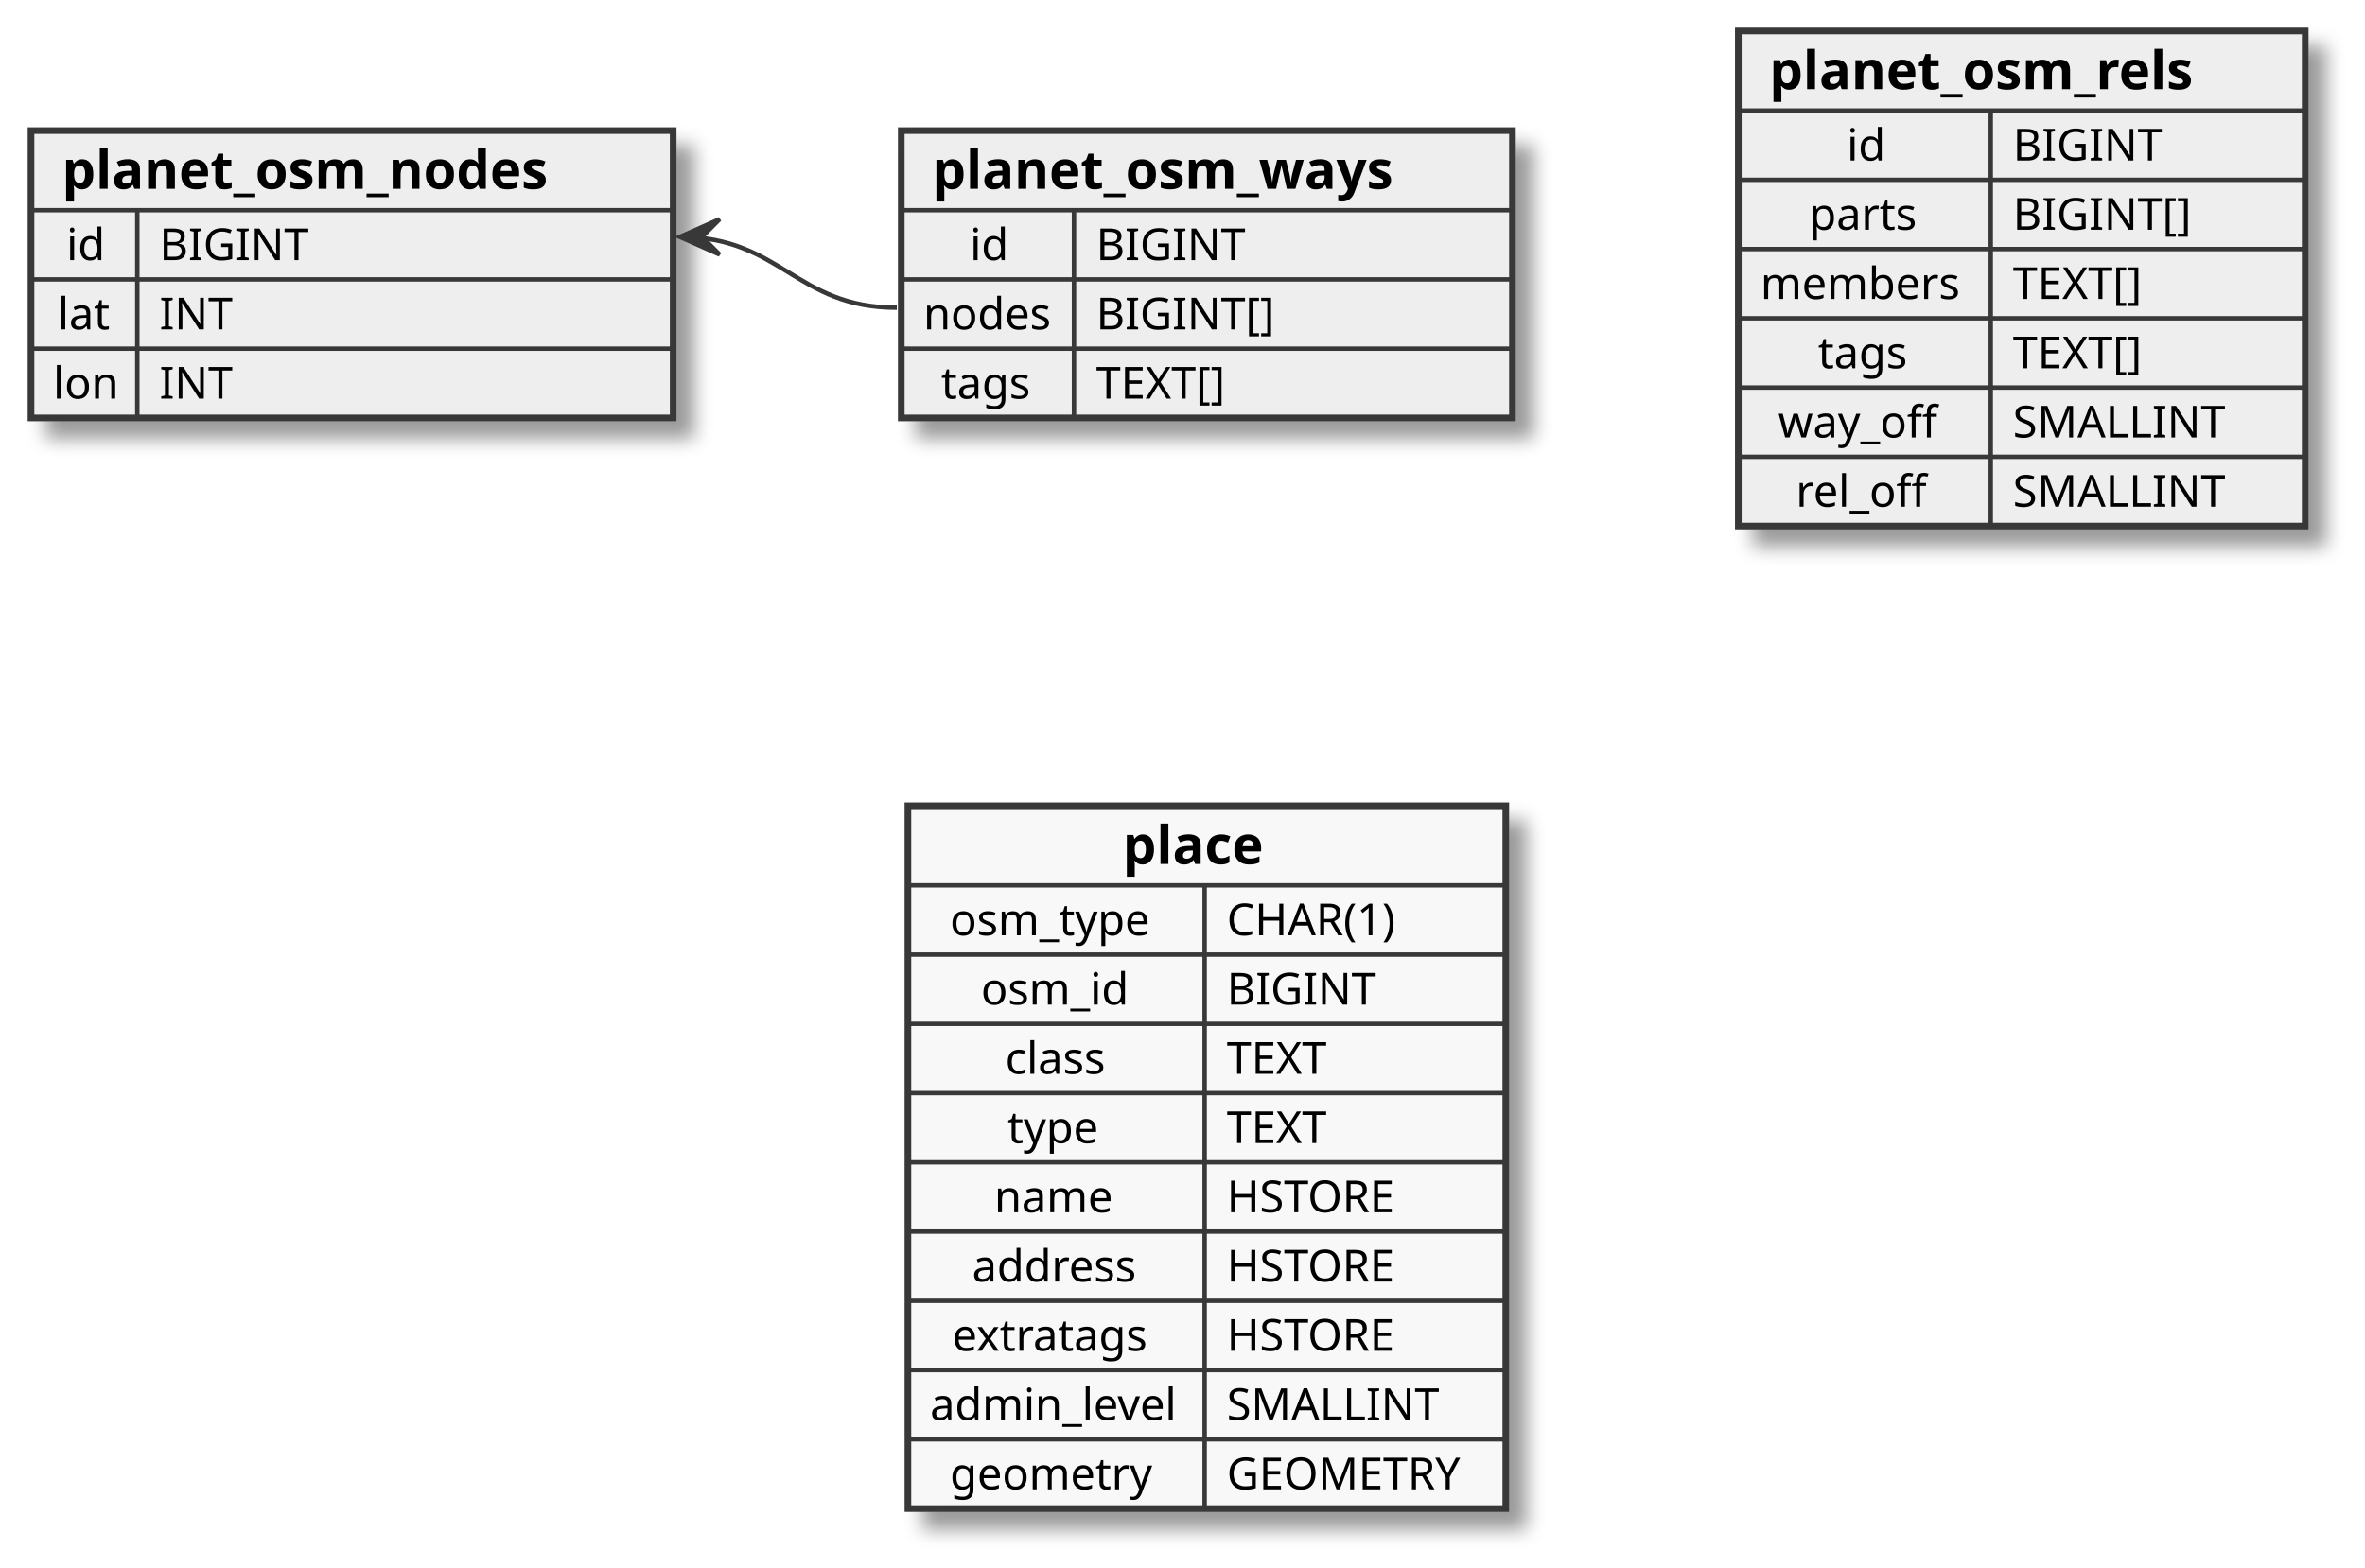
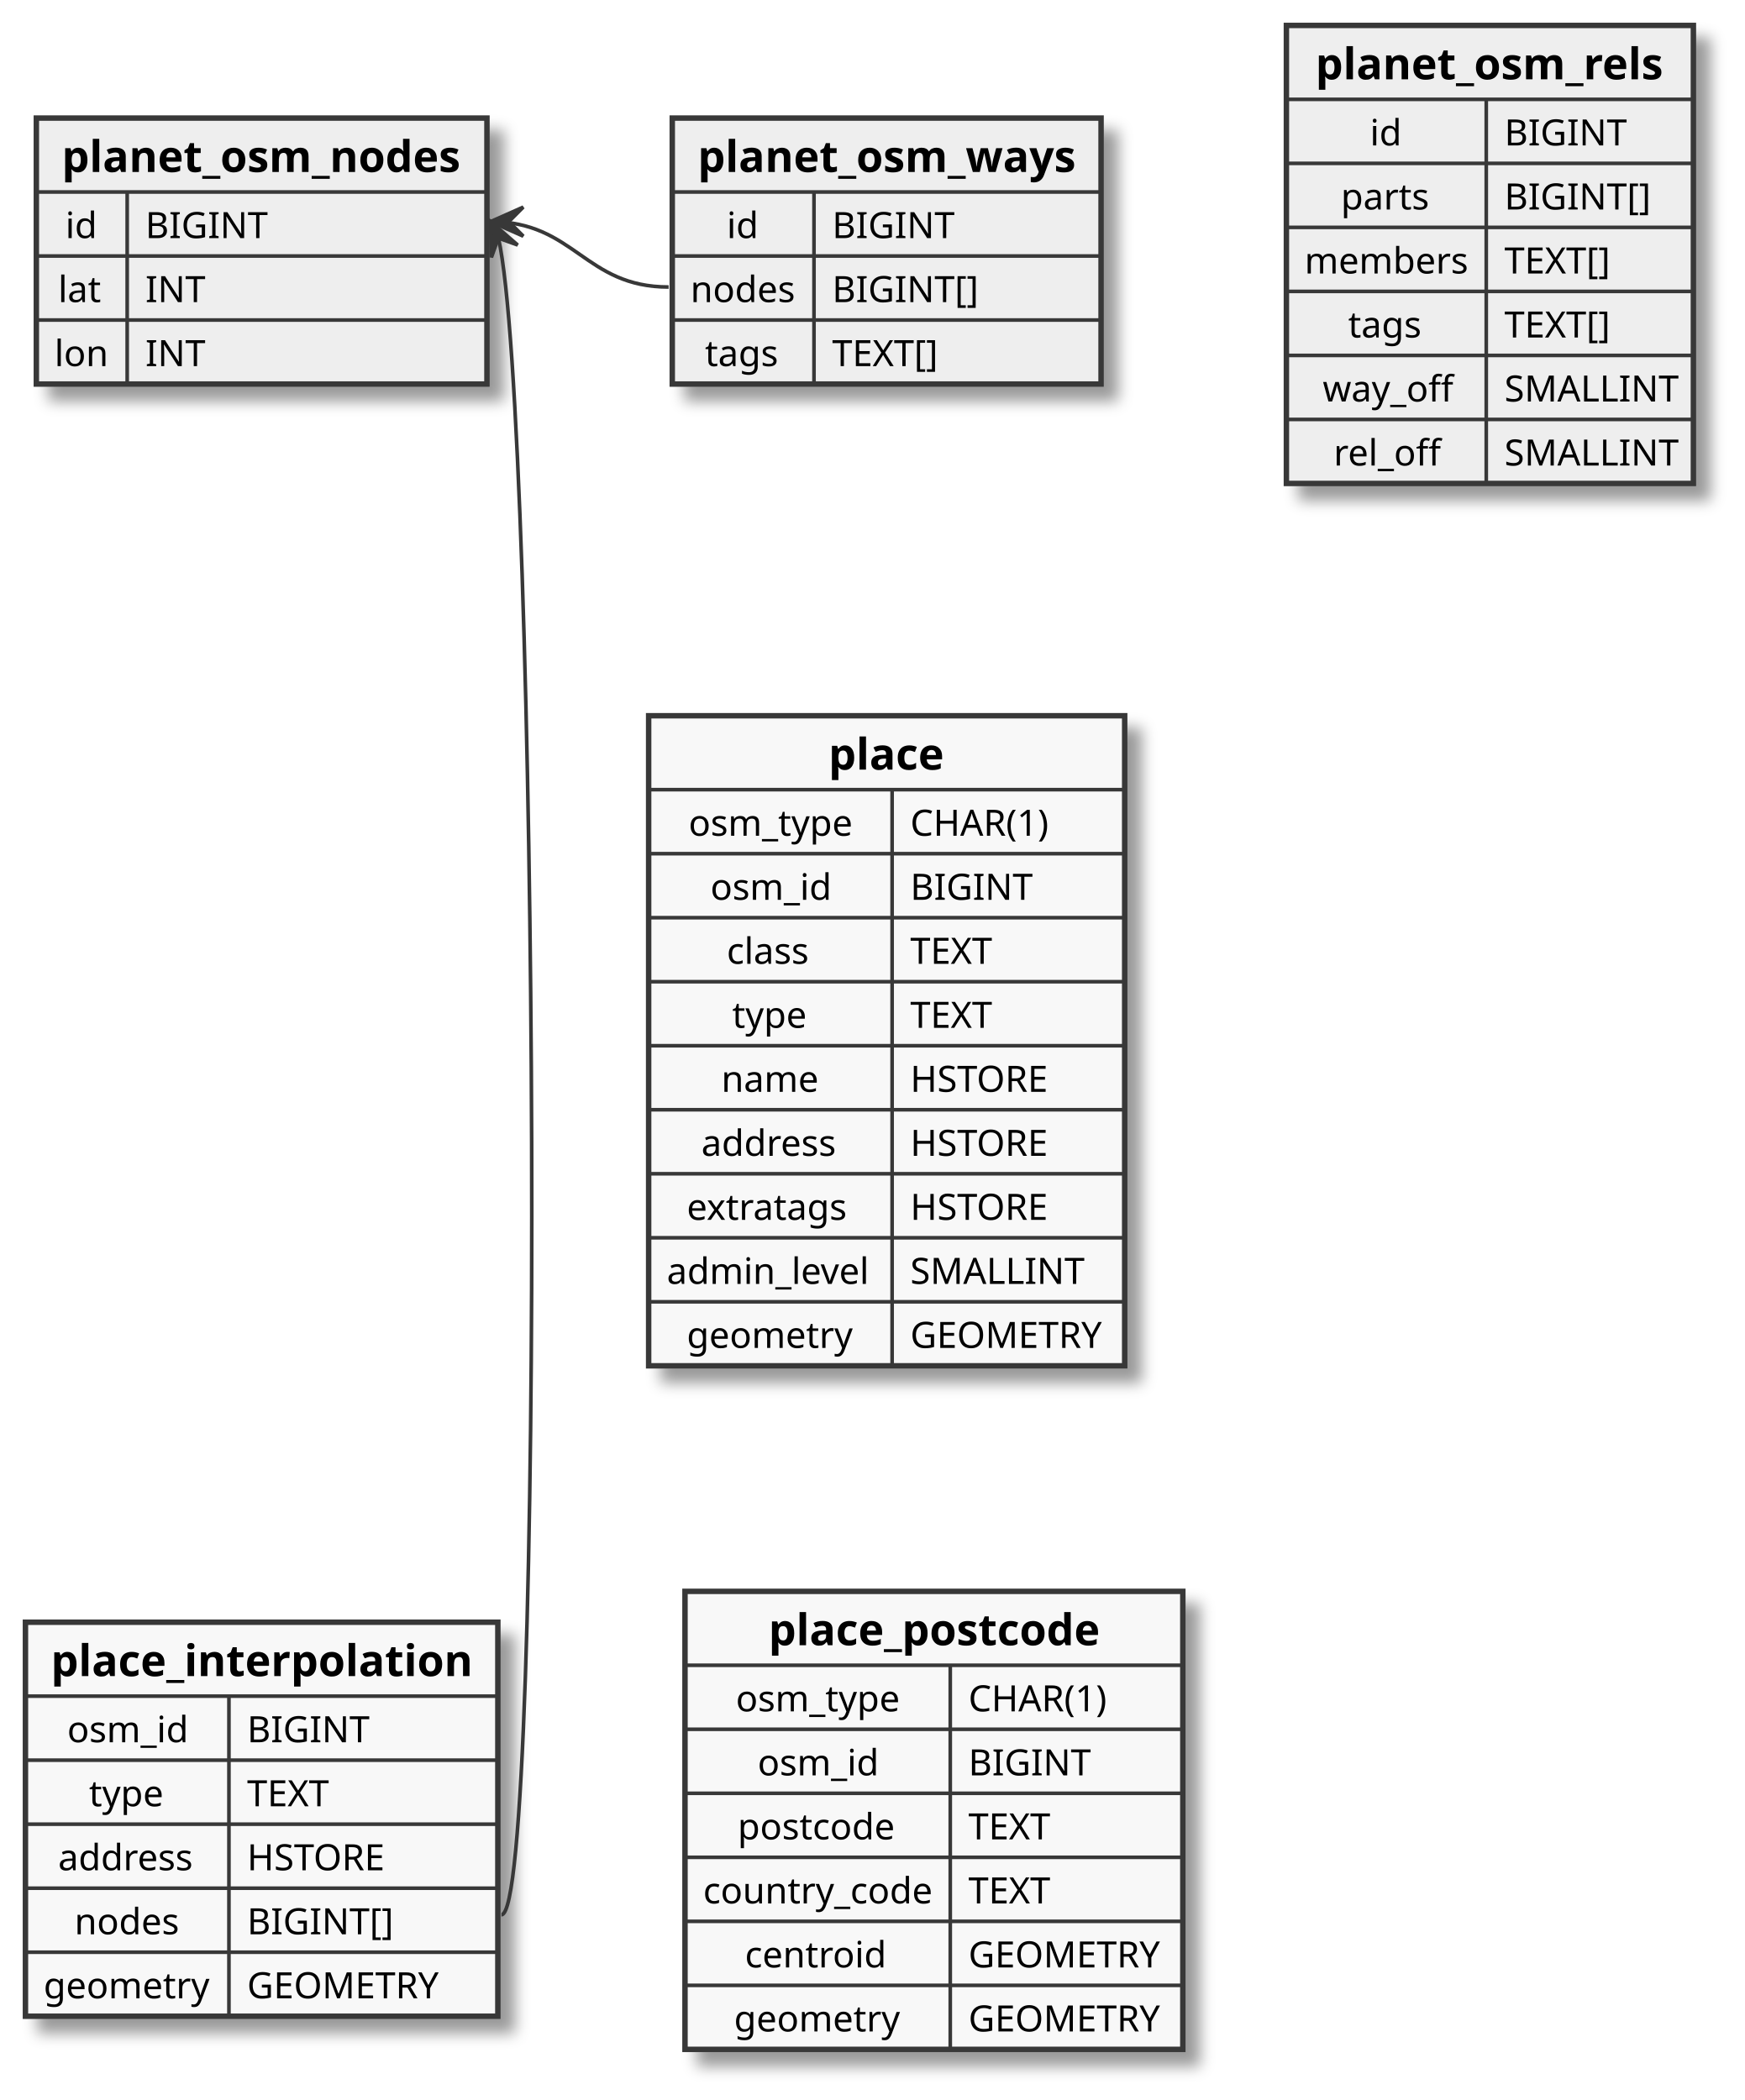
- <svg xmlns="http://www.w3.org/2000/svg" contentScriptType="application/ecmascript" contentStyleType="text/css" height="354px" preserveAspectRatio="none" style="width:534px;height:354px;background:#FFFFFF;" version="1.1" viewBox="0 0 534 354" width="534px" zoomAndPan="magnify">
+ <svg xmlns="http://www.w3.org/2000/svg" contentScriptType="application/ecmascript" contentStyleType="text/css" height="578px" preserveAspectRatio="none" style="width:480px;height:578px;background:#FFFFFF;" version="1.1" viewBox="0 0 480 578" width="480px" zoomAndPan="magnify">
  <defs>
-     <filter height="300%" id="fofrw86h3kqrc" width="300%" x="-1" y="-1">
+     <filter height="300%" id="fripxbwcliqpy" width="300%" x="-1" y="-1">
      <feGaussianBlur result="blurOut" stdDeviation="2.0" />
      <feColorMatrix in="blurOut" result="blurOut2" type="matrix" values="0 0 0 0 0 0 0 0 0 0 0 0 0 0 0 0 0 0 .4 0" />
      <feOffset dx="4.0" dy="4.0" in="blurOut2" result="blurOut3" />
      <feBlend in="SourceGraphic" in2="blurOut3" mode="normal" />
    </filter>
  </defs>
  <g>
-     <rect fill="#EEEEEE" filter="url(#fofrw86h3kqrc)" height="64.891" style="stroke:#383838;stroke-width:1.5;" width="145" x="7" y="29.5" />
-     <text fill="#000000" font-family="sans-serif" font-size="12" font-weight="bold" lengthAdjust="spacing" textLength="131" x="14" y="42.639">planet_osm_nodes</text>
-     <line style="stroke:#383838;stroke-width:1.0;" x1="7" x2="152" y1="47.469" y2="47.469" />
-     <text fill="#000000" font-family="sans-serif" font-size="10" lengthAdjust="spacing" textLength="8" x="15" y="58.751">id</text>
-     <text fill="#000000" font-family="sans-serif" font-size="10" lengthAdjust="spacing" textLength="34" x="36" y="58.751">BIGINT</text>
-     <line style="stroke:#383838;stroke-width:1.0;" x1="31" x2="31" y1="47.469" y2="63.109" />
-     <line style="stroke:#383838;stroke-width:1.0;" x1="7" x2="152" y1="63.109" y2="63.109" />
-     <text fill="#000000" font-family="sans-serif" font-size="10" lengthAdjust="spacing" textLength="12" x="13" y="74.392">lat</text>
-     <text fill="#000000" font-family="sans-serif" font-size="10" lengthAdjust="spacing" textLength="16" x="36" y="74.392">INT</text>
-     <line style="stroke:#383838;stroke-width:1.0;" x1="31" x2="31" y1="63.109" y2="78.75" />
-     <line style="stroke:#383838;stroke-width:1.0;" x1="7" x2="152" y1="78.75" y2="78.75" />
-     <text fill="#000000" font-family="sans-serif" font-size="10" lengthAdjust="spacing" textLength="14" x="12" y="90.032">lon</text>
-     <text fill="#000000" font-family="sans-serif" font-size="10" lengthAdjust="spacing" textLength="16" x="36" y="90.032">INT</text>
-     <line style="stroke:#383838;stroke-width:1.0;" x1="31" x2="31" y1="78.75" y2="94.391" />
-     <rect fill="#EEEEEE" filter="url(#fofrw86h3kqrc)" height="64.891" style="stroke:#383838;stroke-width:1.5;" width="138" x="203.5" y="29.5" />
-     <text fill="#000000" font-family="sans-serif" font-size="12" font-weight="bold" lengthAdjust="spacing" textLength="124" x="210.5" y="42.639">planet_osm_ways</text>
-     <line style="stroke:#383838;stroke-width:1.0;" x1="203.5" x2="341.5" y1="47.469" y2="47.469" />
-     <text fill="#000000" font-family="sans-serif" font-size="10" lengthAdjust="spacing" textLength="8" x="219" y="58.751">id</text>
-     <text fill="#000000" font-family="sans-serif" font-size="10" lengthAdjust="spacing" textLength="34" x="247.5" y="58.751">BIGINT</text>
-     <line style="stroke:#383838;stroke-width:1.0;" x1="242.5" x2="242.5" y1="47.469" y2="63.109" />
-     <line style="stroke:#383838;stroke-width:1.0;" x1="203.5" x2="341.5" y1="63.109" y2="63.109" />
-     <text fill="#000000" font-family="sans-serif" font-size="10" lengthAdjust="spacing" textLength="29" x="208.5" y="74.392">nodes</text>
-     <text fill="#000000" font-family="sans-serif" font-size="10" lengthAdjust="spacing" textLength="42" x="247.5" y="74.392">BIGINT[]</text>
-     <line style="stroke:#383838;stroke-width:1.0;" x1="242.5" x2="242.5" y1="63.109" y2="78.75" />
-     <line style="stroke:#383838;stroke-width:1.0;" x1="203.5" x2="341.5" y1="78.75" y2="78.75" />
-     <text fill="#000000" font-family="sans-serif" font-size="10" lengthAdjust="spacing" textLength="21" x="212.5" y="90.032">tags</text>
-     <text fill="#000000" font-family="sans-serif" font-size="10" lengthAdjust="spacing" textLength="31" x="247.5" y="90.032">TEXT[]</text>
-     <line style="stroke:#383838;stroke-width:1.0;" x1="242.5" x2="242.5" y1="78.75" y2="94.391" />
-     <rect fill="#EEEEEE" filter="url(#fofrw86h3kqrc)" height="111.812" style="stroke:#383838;stroke-width:1.5;" width="128" x="392.5" y="7" />
-     <text fill="#000000" font-family="sans-serif" font-size="12" font-weight="bold" lengthAdjust="spacing" textLength="114" x="399.5" y="20.139">planet_osm_rels</text>
-     <line style="stroke:#383838;stroke-width:1.0;" x1="392.5" x2="520.5" y1="24.969" y2="24.969" />
-     <text fill="#000000" font-family="sans-serif" font-size="10" lengthAdjust="spacing" textLength="8" x="417" y="36.251">id</text>
-     <text fill="#000000" font-family="sans-serif" font-size="10" lengthAdjust="spacing" textLength="34" x="454.5" y="36.251">BIGINT</text>
-     <line style="stroke:#383838;stroke-width:1.0;" x1="449.5" x2="449.5" y1="24.969" y2="40.609" />
-     <line style="stroke:#383838;stroke-width:1.0;" x1="392.5" x2="520.5" y1="40.609" y2="40.609" />
-     <text fill="#000000" font-family="sans-serif" font-size="10" lengthAdjust="spacing" textLength="25" x="408.5" y="51.892">parts</text>
-     <text fill="#000000" font-family="sans-serif" font-size="10" lengthAdjust="spacing" textLength="42" x="454.5" y="51.892">BIGINT[]</text>
-     <line style="stroke:#383838;stroke-width:1.0;" x1="449.5" x2="449.5" y1="40.609" y2="56.25" />
-     <line style="stroke:#383838;stroke-width:1.0;" x1="392.5" x2="520.5" y1="56.25" y2="56.25" />
-     <text fill="#000000" font-family="sans-serif" font-size="10" lengthAdjust="spacing" textLength="47" x="397.5" y="67.532">members</text>
-     <text fill="#000000" font-family="sans-serif" font-size="10" lengthAdjust="spacing" textLength="31" x="454.5" y="67.532">TEXT[]</text>
-     <line style="stroke:#383838;stroke-width:1.0;" x1="449.5" x2="449.5" y1="56.25" y2="71.891" />
-     <line style="stroke:#383838;stroke-width:1.0;" x1="392.5" x2="520.5" y1="71.891" y2="71.891" />
-     <text fill="#000000" font-family="sans-serif" font-size="10" lengthAdjust="spacing" textLength="21" x="410.5" y="83.173">tags</text>
-     <text fill="#000000" font-family="sans-serif" font-size="10" lengthAdjust="spacing" textLength="31" x="454.5" y="83.173">TEXT[]</text>
-     <line style="stroke:#383838;stroke-width:1.0;" x1="449.5" x2="449.5" y1="71.891" y2="87.531" />
-     <line style="stroke:#383838;stroke-width:1.0;" x1="392.5" x2="520.5" y1="87.531" y2="87.531" />
-     <text fill="#000000" font-family="sans-serif" font-size="10" lengthAdjust="spacing" textLength="39" x="401.5" y="98.814">way_off</text>
-     <text fill="#000000" font-family="sans-serif" font-size="10" lengthAdjust="spacing" textLength="51" x="454.5" y="98.814">SMALLINT</text>
-     <line style="stroke:#383838;stroke-width:1.0;" x1="449.5" x2="449.5" y1="87.531" y2="103.172" />
-     <line style="stroke:#383838;stroke-width:1.0;" x1="392.5" x2="520.5" y1="103.172" y2="103.172" />
-     <text fill="#000000" font-family="sans-serif" font-size="10" lengthAdjust="spacing" textLength="31" x="405.5" y="114.454">rel_off</text>
-     <text fill="#000000" font-family="sans-serif" font-size="10" lengthAdjust="spacing" textLength="51" x="454.5" y="114.454">SMALLINT</text>
-     <line style="stroke:#383838;stroke-width:1.0;" x1="449.5" x2="449.5" y1="103.172" y2="118.812" />
-     <rect fill="#F8F8F8" filter="url(#fofrw86h3kqrc)" height="158.734" style="stroke:#383838;stroke-width:1.5;" width="135" x="205" y="182" />
-     <text fill="#000000" font-family="sans-serif" font-size="12" font-weight="bold" lengthAdjust="spacing" textLength="38" x="253.5" y="195.139">place</text>
-     <line style="stroke:#383838;stroke-width:1.0;" x1="205" x2="340" y1="199.969" y2="199.969" />
-     <text fill="#000000" font-family="sans-serif" font-size="10" lengthAdjust="spacing" textLength="48" x="214.5" y="211.251">osm_type</text>
-     <text fill="#000000" font-family="sans-serif" font-size="10" lengthAdjust="spacing" textLength="44" x="277" y="211.251">CHAR(1)</text>
-     <line style="stroke:#383838;stroke-width:1.0;" x1="272" x2="272" y1="199.969" y2="215.609" />
-     <line style="stroke:#383838;stroke-width:1.0;" x1="205" x2="340" y1="215.609" y2="215.609" />
-     <text fill="#000000" font-family="sans-serif" font-size="10" lengthAdjust="spacing" textLength="34" x="221.5" y="226.892">osm_id</text>
-     <text fill="#000000" font-family="sans-serif" font-size="10" lengthAdjust="spacing" textLength="34" x="277" y="226.892">BIGINT</text>
-     <line style="stroke:#383838;stroke-width:1.0;" x1="272" x2="272" y1="215.609" y2="231.25" />
-     <line style="stroke:#383838;stroke-width:1.0;" x1="205" x2="340" y1="231.25" y2="231.25" />
-     <text fill="#000000" font-family="sans-serif" font-size="10" lengthAdjust="spacing" textLength="23" x="227" y="242.532">class</text>
-     <text fill="#000000" font-family="sans-serif" font-size="10" lengthAdjust="spacing" textLength="23" x="277" y="242.532">TEXT</text>
-     <line style="stroke:#383838;stroke-width:1.0;" x1="272" x2="272" y1="231.25" y2="246.891" />
-     <line style="stroke:#383838;stroke-width:1.0;" x1="205" x2="340" y1="246.891" y2="246.891" />
-     <text fill="#000000" font-family="sans-serif" font-size="10" lengthAdjust="spacing" textLength="22" x="227.5" y="258.173">type</text>
-     <text fill="#000000" font-family="sans-serif" font-size="10" lengthAdjust="spacing" textLength="23" x="277" y="258.173">TEXT</text>
-     <line style="stroke:#383838;stroke-width:1.0;" x1="272" x2="272" y1="246.891" y2="262.531" />
-     <line style="stroke:#383838;stroke-width:1.0;" x1="205" x2="340" y1="262.531" y2="262.531" />
-     <text fill="#000000" font-family="sans-serif" font-size="10" lengthAdjust="spacing" textLength="28" x="224.5" y="273.813">name</text>
-     <text fill="#000000" font-family="sans-serif" font-size="10" lengthAdjust="spacing" textLength="42" x="277" y="273.813">HSTORE</text>
-     <line style="stroke:#383838;stroke-width:1.0;" x1="272" x2="272" y1="262.531" y2="278.172" />
-     <line style="stroke:#383838;stroke-width:1.0;" x1="205" x2="340" y1="278.172" y2="278.172" />
-     <text fill="#000000" font-family="sans-serif" font-size="10" lengthAdjust="spacing" textLength="38" x="219.5" y="289.454">address</text>
-     <text fill="#000000" font-family="sans-serif" font-size="10" lengthAdjust="spacing" textLength="42" x="277" y="289.454">HSTORE</text>
-     <line style="stroke:#383838;stroke-width:1.0;" x1="272" x2="272" y1="278.172" y2="293.812" />
-     <line style="stroke:#383838;stroke-width:1.0;" x1="205" x2="340" y1="293.812" y2="293.812" />
-     <text fill="#000000" font-family="sans-serif" font-size="10" lengthAdjust="spacing" textLength="47" x="215" y="305.095">extratags</text>
-     <text fill="#000000" font-family="sans-serif" font-size="10" lengthAdjust="spacing" textLength="42" x="277" y="305.095">HSTORE</text>
-     <line style="stroke:#383838;stroke-width:1.0;" x1="272" x2="272" y1="293.812" y2="309.453" />
-     <line style="stroke:#383838;stroke-width:1.0;" x1="205" x2="340" y1="309.453" y2="309.453" />
-     <text fill="#000000" font-family="sans-serif" font-size="10" lengthAdjust="spacing" textLength="57" x="210" y="320.735">admin_level</text>
-     <text fill="#000000" font-family="sans-serif" font-size="10" lengthAdjust="spacing" textLength="51" x="277" y="320.735">SMALLINT</text>
-     <line style="stroke:#383838;stroke-width:1.0;" x1="272" x2="272" y1="309.453" y2="325.094" />
-     <line style="stroke:#383838;stroke-width:1.0;" x1="205" x2="340" y1="325.094" y2="325.094" />
-     <text fill="#000000" font-family="sans-serif" font-size="10" lengthAdjust="spacing" textLength="48" x="214.5" y="336.376">geometry</text>
-     <text fill="#000000" font-family="sans-serif" font-size="10" lengthAdjust="spacing" textLength="58" x="277" y="336.376">GEOMETRY</text>
-     <line style="stroke:#383838;stroke-width:1.0;" x1="272" x2="272" y1="325.094" y2="340.734" />
-     <path codeLine="41" d="M153.5,53.5 C176.41,53.5 179.59,69.5 202.5,69.5 " fill="none" id="planet_osm_nodes-backto-planet_osm_ways" style="stroke:#383838;stroke-width:1.0;" />
-     <polygon fill="#383838" points="153.5,53.5,162.5,57.5,158.5,53.5,162.5,49.5,153.5,53.5" style="stroke:#383838;stroke-width:1.0;" />
+     <rect fill="#EEEEEE" filter="url(#fripxbwcliqpy)" height="73.204" style="stroke:#383838;stroke-width:1.5;" width="124" x="10" y="32.5" />
+     <text fill="#000000" font-family="sans-serif" font-size="12" font-weight="bold" lengthAdjust="spacing" textLength="110" x="17" y="47.328">planet_osm_nodes</text>
+     <line style="stroke:#383838;stroke-width:1.0;" x1="10" x2="134" y1="52.844" y2="52.844" />
+     <text fill="#000000" font-family="sans-serif" font-size="10" lengthAdjust="spacing" textLength="9" x="18" y="65.534">id</text>
+     <text fill="#000000" font-family="sans-serif" font-size="10" lengthAdjust="spacing" textLength="34" x="40" y="65.534">BIGINT</text>
+     <line style="stroke:#383838;stroke-width:1.0;" x1="35" x2="35" y1="52.844" y2="70.464" />
+     <line style="stroke:#383838;stroke-width:1.0;" x1="10" x2="134" y1="70.464" y2="70.464" />
+     <text fill="#000000" font-family="sans-serif" font-size="10" lengthAdjust="spacing" textLength="13" x="16" y="83.154">lat</text>
+     <text fill="#000000" font-family="sans-serif" font-size="10" lengthAdjust="spacing" textLength="17" x="40" y="83.154">INT</text>
+     <line style="stroke:#383838;stroke-width:1.0;" x1="35" x2="35" y1="70.464" y2="88.084" />
+     <line style="stroke:#383838;stroke-width:1.0;" x1="10" x2="134" y1="88.084" y2="88.084" />
+     <text fill="#000000" font-family="sans-serif" font-size="10" lengthAdjust="spacing" textLength="15" x="15" y="100.774">lon</text>
+     <text fill="#000000" font-family="sans-serif" font-size="10" lengthAdjust="spacing" textLength="17" x="40" y="100.774">INT</text>
+     <line style="stroke:#383838;stroke-width:1.0;" x1="35" x2="35" y1="88.084" y2="105.704" />
+     <rect fill="#EEEEEE" filter="url(#fripxbwcliqpy)" height="73.204" style="stroke:#383838;stroke-width:1.5;" width="118" x="185" y="32.5" />
+     <text fill="#000000" font-family="sans-serif" font-size="12" font-weight="bold" lengthAdjust="spacing" textLength="104" x="192" y="47.328">planet_osm_ways</text>
+     <line style="stroke:#383838;stroke-width:1.0;" x1="185" x2="303" y1="52.844" y2="52.844" />
+     <text fill="#000000" font-family="sans-serif" font-size="10" lengthAdjust="spacing" textLength="9" x="200" y="65.534">id</text>
+     <text fill="#000000" font-family="sans-serif" font-size="10" lengthAdjust="spacing" textLength="34" x="229" y="65.534">BIGINT</text>
+     <line style="stroke:#383838;stroke-width:1.0;" x1="224" x2="224" y1="52.844" y2="70.464" />
+     <line style="stroke:#383838;stroke-width:1.0;" x1="185" x2="303" y1="70.464" y2="70.464" />
+     <text fill="#000000" font-family="sans-serif" font-size="10" lengthAdjust="spacing" textLength="29" x="190" y="83.154">nodes</text>
+     <text fill="#000000" font-family="sans-serif" font-size="10" lengthAdjust="spacing" textLength="40" x="229" y="83.154">BIGINT[]</text>
+     <line style="stroke:#383838;stroke-width:1.0;" x1="224" x2="224" y1="70.464" y2="88.084" />
+     <line style="stroke:#383838;stroke-width:1.0;" x1="185" x2="303" y1="88.084" y2="88.084" />
+     <text fill="#000000" font-family="sans-serif" font-size="10" lengthAdjust="spacing" textLength="21" x="194" y="100.774">tags</text>
+     <text fill="#000000" font-family="sans-serif" font-size="10" lengthAdjust="spacing" textLength="30" x="229" y="100.774">TEXT[]</text>
+     <line style="stroke:#383838;stroke-width:1.0;" x1="224" x2="224" y1="88.084" y2="105.704" />
+     <rect fill="#EEEEEE" filter="url(#fripxbwcliqpy)" height="126.064" style="stroke:#383838;stroke-width:1.5;" width="112" x="354" y="7" />
+     <text fill="#000000" font-family="sans-serif" font-size="12" font-weight="bold" lengthAdjust="spacing" textLength="96" x="362" y="21.828">planet_osm_rels</text>
+     <line style="stroke:#383838;stroke-width:1.0;" x1="354" x2="466" y1="27.344" y2="27.344" />
+     <text fill="#000000" font-family="sans-serif" font-size="10" lengthAdjust="spacing" textLength="9" x="377" y="40.034">id</text>
+     <text fill="#000000" font-family="sans-serif" font-size="10" lengthAdjust="spacing" textLength="34" x="414" y="40.034">BIGINT</text>
+     <line style="stroke:#383838;stroke-width:1.0;" x1="409" x2="409" y1="27.344" y2="44.964" />
+     <line style="stroke:#383838;stroke-width:1.0;" x1="354" x2="466" y1="44.964" y2="44.964" />
+     <text fill="#000000" font-family="sans-serif" font-size="10" lengthAdjust="spacing" textLength="25" x="369" y="57.654">parts</text>
+     <text fill="#000000" font-family="sans-serif" font-size="10" lengthAdjust="spacing" textLength="40" x="414" y="57.654">BIGINT[]</text>
+     <line style="stroke:#383838;stroke-width:1.0;" x1="409" x2="409" y1="44.964" y2="62.584" />
+     <line style="stroke:#383838;stroke-width:1.0;" x1="354" x2="466" y1="62.584" y2="62.584" />
+     <text fill="#000000" font-family="sans-serif" font-size="10" lengthAdjust="spacing" textLength="45" x="359" y="75.274">members</text>
+     <text fill="#000000" font-family="sans-serif" font-size="10" lengthAdjust="spacing" textLength="30" x="414" y="75.274">TEXT[]</text>
+     <line style="stroke:#383838;stroke-width:1.0;" x1="409" x2="409" y1="62.584" y2="80.204" />
+     <line style="stroke:#383838;stroke-width:1.0;" x1="354" x2="466" y1="80.204" y2="80.204" />
+     <text fill="#000000" font-family="sans-serif" font-size="10" lengthAdjust="spacing" textLength="21" x="371" y="92.894">tags</text>
+     <text fill="#000000" font-family="sans-serif" font-size="10" lengthAdjust="spacing" textLength="30" x="414" y="92.894">TEXT[]</text>
+     <line style="stroke:#383838;stroke-width:1.0;" x1="409" x2="409" y1="80.204" y2="97.824" />
+     <line style="stroke:#383838;stroke-width:1.0;" x1="354" x2="466" y1="97.824" y2="97.824" />
+     <text fill="#000000" font-family="sans-serif" font-size="10" lengthAdjust="spacing" textLength="35" x="364" y="110.514">way_off</text>
+     <text fill="#000000" font-family="sans-serif" font-size="10" lengthAdjust="spacing" textLength="47" x="414" y="110.514">SMALLINT</text>
+     <line style="stroke:#383838;stroke-width:1.0;" x1="409" x2="409" y1="97.824" y2="115.444" />
+     <line style="stroke:#383838;stroke-width:1.0;" x1="354" x2="466" y1="115.444" y2="115.444" />
+     <text fill="#000000" font-family="sans-serif" font-size="10" lengthAdjust="spacing" textLength="29" x="367" y="128.134">rel_off</text>
+     <text fill="#000000" font-family="sans-serif" font-size="10" lengthAdjust="spacing" textLength="47" x="414" y="128.134">SMALLINT</text>
+     <line style="stroke:#383838;stroke-width:1.0;" x1="409" x2="409" y1="115.444" y2="133.064" />
+     <rect fill="#F8F8F8" filter="url(#fripxbwcliqpy)" height="178.924" style="stroke:#383838;stroke-width:1.5;" width="131" x="178.5" y="197" />
+     <text fill="#000000" font-family="sans-serif" font-size="12" font-weight="bold" lengthAdjust="spacing" textLength="32" x="228" y="211.828">place</text>
+     <line style="stroke:#383838;stroke-width:1.0;" x1="178.5" x2="309.5" y1="217.344" y2="217.344" />
+     <text fill="#000000" font-family="sans-serif" font-size="10" lengthAdjust="spacing" textLength="45" x="189.5" y="230.034">osm_type</text>
+     <text fill="#000000" font-family="sans-serif" font-size="10" lengthAdjust="spacing" textLength="37" x="250.5" y="230.034">CHAR(1)</text>
+     <line style="stroke:#383838;stroke-width:1.0;" x1="245.5" x2="245.5" y1="217.344" y2="234.964" />
+     <line style="stroke:#383838;stroke-width:1.0;" x1="178.5" x2="309.5" y1="234.964" y2="234.964" />
+     <text fill="#000000" font-family="sans-serif" font-size="10" lengthAdjust="spacing" textLength="33" x="195.5" y="247.654">osm_id</text>
+     <text fill="#000000" font-family="sans-serif" font-size="10" lengthAdjust="spacing" textLength="34" x="250.5" y="247.654">BIGINT</text>
+     <line style="stroke:#383838;stroke-width:1.0;" x1="245.5" x2="245.5" y1="234.964" y2="252.584" />
+     <line style="stroke:#383838;stroke-width:1.0;" x1="178.5" x2="309.5" y1="252.584" y2="252.584" />
+     <text fill="#000000" font-family="sans-serif" font-size="10" lengthAdjust="spacing" textLength="24" x="200" y="265.274">class</text>
+     <text fill="#000000" font-family="sans-serif" font-size="10" lengthAdjust="spacing" textLength="24" x="250.5" y="265.274">TEXT</text>
+     <line style="stroke:#383838;stroke-width:1.0;" x1="245.5" x2="245.5" y1="252.584" y2="270.204" />
+     <line style="stroke:#383838;stroke-width:1.0;" x1="178.5" x2="309.5" y1="270.204" y2="270.204" />
+     <text fill="#000000" font-family="sans-serif" font-size="10" lengthAdjust="spacing" textLength="21" x="201.5" y="282.894">type</text>
+     <text fill="#000000" font-family="sans-serif" font-size="10" lengthAdjust="spacing" textLength="24" x="250.5" y="282.894">TEXT</text>
+     <line style="stroke:#383838;stroke-width:1.0;" x1="245.5" x2="245.5" y1="270.204" y2="287.824" />
+     <line style="stroke:#383838;stroke-width:1.0;" x1="178.5" x2="309.5" y1="287.824" y2="287.824" />
+     <text fill="#000000" font-family="sans-serif" font-size="10" lengthAdjust="spacing" textLength="27" x="198.5" y="300.514">name</text>
+     <text fill="#000000" font-family="sans-serif" font-size="10" lengthAdjust="spacing" textLength="38" x="250.5" y="300.514">HSTORE</text>
+     <line style="stroke:#383838;stroke-width:1.0;" x1="245.5" x2="245.5" y1="287.824" y2="305.444" />
+     <line style="stroke:#383838;stroke-width:1.0;" x1="178.5" x2="309.5" y1="305.444" y2="305.444" />
+     <text fill="#000000" font-family="sans-serif" font-size="10" lengthAdjust="spacing" textLength="38" x="193" y="318.134">address</text>
+     <text fill="#000000" font-family="sans-serif" font-size="10" lengthAdjust="spacing" textLength="38" x="250.5" y="318.134">HSTORE</text>
+     <line style="stroke:#383838;stroke-width:1.0;" x1="245.5" x2="245.5" y1="305.444" y2="323.064" />
+     <line style="stroke:#383838;stroke-width:1.0;" x1="178.5" x2="309.5" y1="323.064" y2="323.064" />
+     <text fill="#000000" font-family="sans-serif" font-size="10" lengthAdjust="spacing" textLength="46" x="189" y="335.754">extratags</text>
+     <text fill="#000000" font-family="sans-serif" font-size="10" lengthAdjust="spacing" textLength="38" x="250.5" y="335.754">HSTORE</text>
+     <line style="stroke:#383838;stroke-width:1.0;" x1="245.5" x2="245.5" y1="323.064" y2="340.684" />
+     <line style="stroke:#383838;stroke-width:1.0;" x1="178.5" x2="309.5" y1="340.684" y2="340.684" />
+     <text fill="#000000" font-family="sans-serif" font-size="10" lengthAdjust="spacing" textLength="57" x="183.5" y="353.374">admin_level</text>
+     <text fill="#000000" font-family="sans-serif" font-size="10" lengthAdjust="spacing" textLength="47" x="250.5" y="353.374">SMALLINT</text>
+     <line style="stroke:#383838;stroke-width:1.0;" x1="245.5" x2="245.5" y1="340.684" y2="358.304" />
+     <line style="stroke:#383838;stroke-width:1.0;" x1="178.5" x2="309.5" y1="358.304" y2="358.304" />
+     <text fill="#000000" font-family="sans-serif" font-size="10" lengthAdjust="spacing" textLength="46" x="189" y="370.994">geometry</text>
+     <text fill="#000000" font-family="sans-serif" font-size="10" lengthAdjust="spacing" textLength="54" x="250.5" y="370.994">GEOMETRY</text>
+     <line style="stroke:#383838;stroke-width:1.0;" x1="245.5" x2="245.5" y1="358.304" y2="375.924" />
+     <rect fill="#F8F8F8" filter="url(#fripxbwcliqpy)" height="126.064" style="stroke:#383838;stroke-width:1.5;" width="137" x="188.5" y="438" />
+     <text fill="#000000" font-family="sans-serif" font-size="12" font-weight="bold" lengthAdjust="spacing" textLength="91" x="211.5" y="452.828">place_postcode</text>
+     <line style="stroke:#383838;stroke-width:1.0;" x1="188.5" x2="325.5" y1="458.344" y2="458.344" />
+     <text fill="#000000" font-family="sans-serif" font-size="10" lengthAdjust="spacing" textLength="45" x="202.5" y="471.034">osm_type</text>
+     <text fill="#000000" font-family="sans-serif" font-size="10" lengthAdjust="spacing" textLength="37" x="266.5" y="471.034">CHAR(1)</text>
+     <line style="stroke:#383838;stroke-width:1.0;" x1="261.5" x2="261.5" y1="458.344" y2="475.964" />
+     <line style="stroke:#383838;stroke-width:1.0;" x1="188.5" x2="325.5" y1="475.964" y2="475.964" />
+     <text fill="#000000" font-family="sans-serif" font-size="10" lengthAdjust="spacing" textLength="33" x="208.5" y="488.654">osm_id</text>
+     <text fill="#000000" font-family="sans-serif" font-size="10" lengthAdjust="spacing" textLength="34" x="266.5" y="488.654">BIGINT</text>
+     <line style="stroke:#383838;stroke-width:1.0;" x1="261.5" x2="261.5" y1="475.964" y2="493.584" />
+     <line style="stroke:#383838;stroke-width:1.0;" x1="188.5" x2="325.5" y1="493.584" y2="493.584" />
+     <text fill="#000000" font-family="sans-serif" font-size="10" lengthAdjust="spacing" textLength="44" x="203" y="506.274">postcode</text>
+     <text fill="#000000" font-family="sans-serif" font-size="10" lengthAdjust="spacing" textLength="24" x="266.5" y="506.274">TEXT</text>
+     <line style="stroke:#383838;stroke-width:1.0;" x1="261.5" x2="261.5" y1="493.584" y2="511.204" />
+     <line style="stroke:#383838;stroke-width:1.0;" x1="188.5" x2="325.5" y1="511.204" y2="511.204" />
+     <text fill="#000000" font-family="sans-serif" font-size="10" lengthAdjust="spacing" textLength="63" x="193.5" y="523.894">country_code</text>
+     <text fill="#000000" font-family="sans-serif" font-size="10" lengthAdjust="spacing" textLength="24" x="266.5" y="523.894">TEXT</text>
+     <line style="stroke:#383838;stroke-width:1.0;" x1="261.5" x2="261.5" y1="511.204" y2="528.824" />
+     <line style="stroke:#383838;stroke-width:1.0;" x1="188.5" x2="325.5" y1="528.824" y2="528.824" />
+     <text fill="#000000" font-family="sans-serif" font-size="10" lengthAdjust="spacing" textLength="40" x="205" y="541.514">centroid</text>
+     <text fill="#000000" font-family="sans-serif" font-size="10" lengthAdjust="spacing" textLength="54" x="266.5" y="541.514">GEOMETRY</text>
+     <line style="stroke:#383838;stroke-width:1.0;" x1="261.5" x2="261.5" y1="528.824" y2="546.444" />
+     <line style="stroke:#383838;stroke-width:1.0;" x1="188.5" x2="325.5" y1="546.444" y2="546.444" />
+     <text fill="#000000" font-family="sans-serif" font-size="10" lengthAdjust="spacing" textLength="46" x="202" y="559.134">geometry</text>
+     <text fill="#000000" font-family="sans-serif" font-size="10" lengthAdjust="spacing" textLength="54" x="266.5" y="559.134">GEOMETRY</text>
+     <line style="stroke:#383838;stroke-width:1.0;" x1="261.5" x2="261.5" y1="546.444" y2="564.064" />
+     <rect fill="#F8F8F8" filter="url(#fripxbwcliqpy)" height="108.444" style="stroke:#383838;stroke-width:1.5;" width="130" x="7" y="446.5" />
+     <text fill="#000000" font-family="sans-serif" font-size="12" font-weight="bold" lengthAdjust="spacing" textLength="116" x="14" y="461.328">place_interpolation</text>
+     <line style="stroke:#383838;stroke-width:1.0;" x1="7" x2="137" y1="466.844" y2="466.844" />
+     <text fill="#000000" font-family="sans-serif" font-size="10" lengthAdjust="spacing" textLength="33" x="18.5" y="479.534">osm_id</text>
+     <text fill="#000000" font-family="sans-serif" font-size="10" lengthAdjust="spacing" textLength="34" x="68" y="479.534">BIGINT</text>
+     <line style="stroke:#383838;stroke-width:1.0;" x1="63" x2="63" y1="466.844" y2="484.464" />
+     <line style="stroke:#383838;stroke-width:1.0;" x1="7" x2="137" y1="484.464" y2="484.464" />
+     <text fill="#000000" font-family="sans-serif" font-size="10" lengthAdjust="spacing" textLength="21" x="24.5" y="497.154">type</text>
+     <text fill="#000000" font-family="sans-serif" font-size="10" lengthAdjust="spacing" textLength="24" x="68" y="497.154">TEXT</text>
+     <line style="stroke:#383838;stroke-width:1.0;" x1="63" x2="63" y1="484.464" y2="502.084" />
+     <line style="stroke:#383838;stroke-width:1.0;" x1="7" x2="137" y1="502.084" y2="502.084" />
+     <text fill="#000000" font-family="sans-serif" font-size="10" lengthAdjust="spacing" textLength="38" x="16" y="514.774">address</text>
+     <text fill="#000000" font-family="sans-serif" font-size="10" lengthAdjust="spacing" textLength="38" x="68" y="514.774">HSTORE</text>
+     <line style="stroke:#383838;stroke-width:1.0;" x1="63" x2="63" y1="502.084" y2="519.704" />
+     <line style="stroke:#383838;stroke-width:1.0;" x1="7" x2="137" y1="519.704" y2="519.704" />
+     <text fill="#000000" font-family="sans-serif" font-size="10" lengthAdjust="spacing" textLength="29" x="20.5" y="532.394">nodes</text>
+     <text fill="#000000" font-family="sans-serif" font-size="10" lengthAdjust="spacing" textLength="40" x="68" y="532.394">BIGINT[]</text>
+     <line style="stroke:#383838;stroke-width:1.0;" x1="63" x2="63" y1="519.704" y2="537.324" />
+     <line style="stroke:#383838;stroke-width:1.0;" x1="7" x2="137" y1="537.324" y2="537.324" />
+     <text fill="#000000" font-family="sans-serif" font-size="10" lengthAdjust="spacing" textLength="46" x="12" y="550.014">geometry</text>
+     <text fill="#000000" font-family="sans-serif" font-size="10" lengthAdjust="spacing" textLength="54" x="68" y="550.014">GEOMETRY</text>
+     <line style="stroke:#383838;stroke-width:1.0;" x1="63" x2="63" y1="537.324" y2="554.944" />
+     <path codeLine="61" d="M135,61 C158.2,61 160.8,79 184,79 " fill="none" id="planet_osm_nodes-backto-planet_osm_ways" style="stroke:#383838;stroke-width:1.0;" />
+     <polygon fill="#383838" points="135,61,144,65,140,61,144,57,135,61" style="stroke:#383838;stroke-width:1.0;" />
+     <path codeLine="62" d="M137.17,65.61 C148.24,114.01 150.19,527 138,527 " fill="none" id="planet_osm_nodes-backto-place_interpolation" style="stroke:#383838;stroke-width:1.0;" />
+     <polygon fill="#383838" points="135,61,135.22,70.846,137.132,65.522,142.456,67.434,135,61" style="stroke:#383838;stroke-width:1.0;" />
  </g>
</svg>
